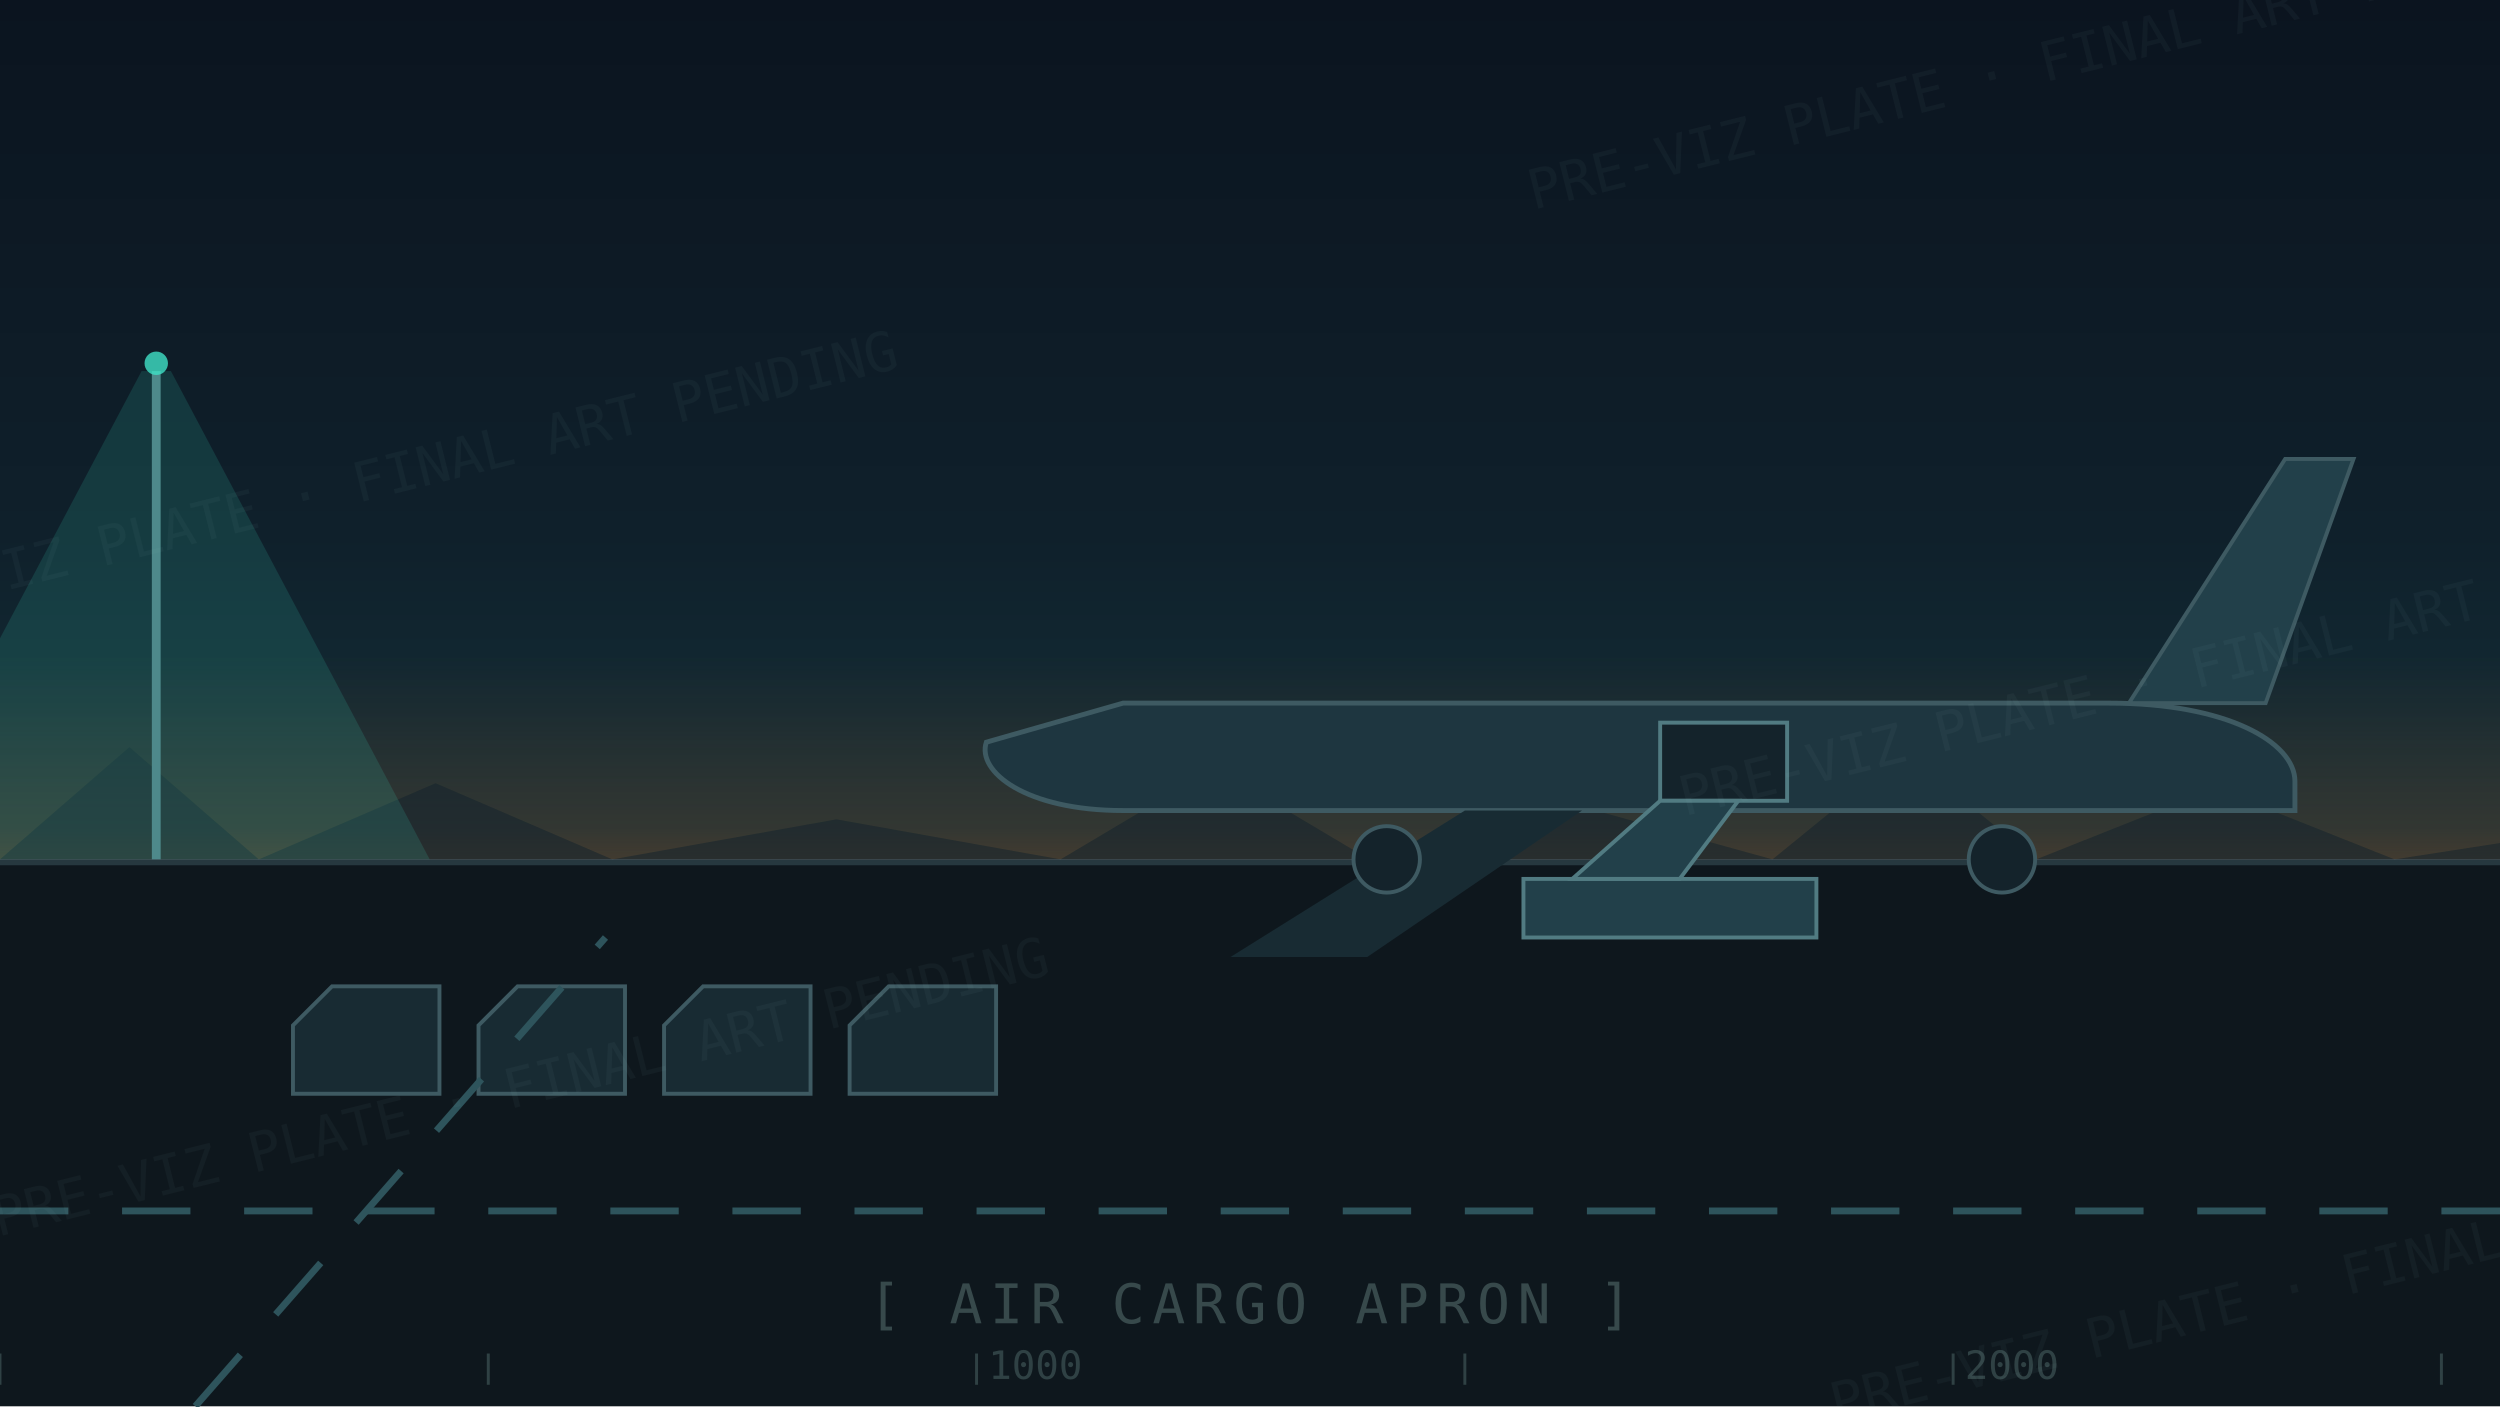
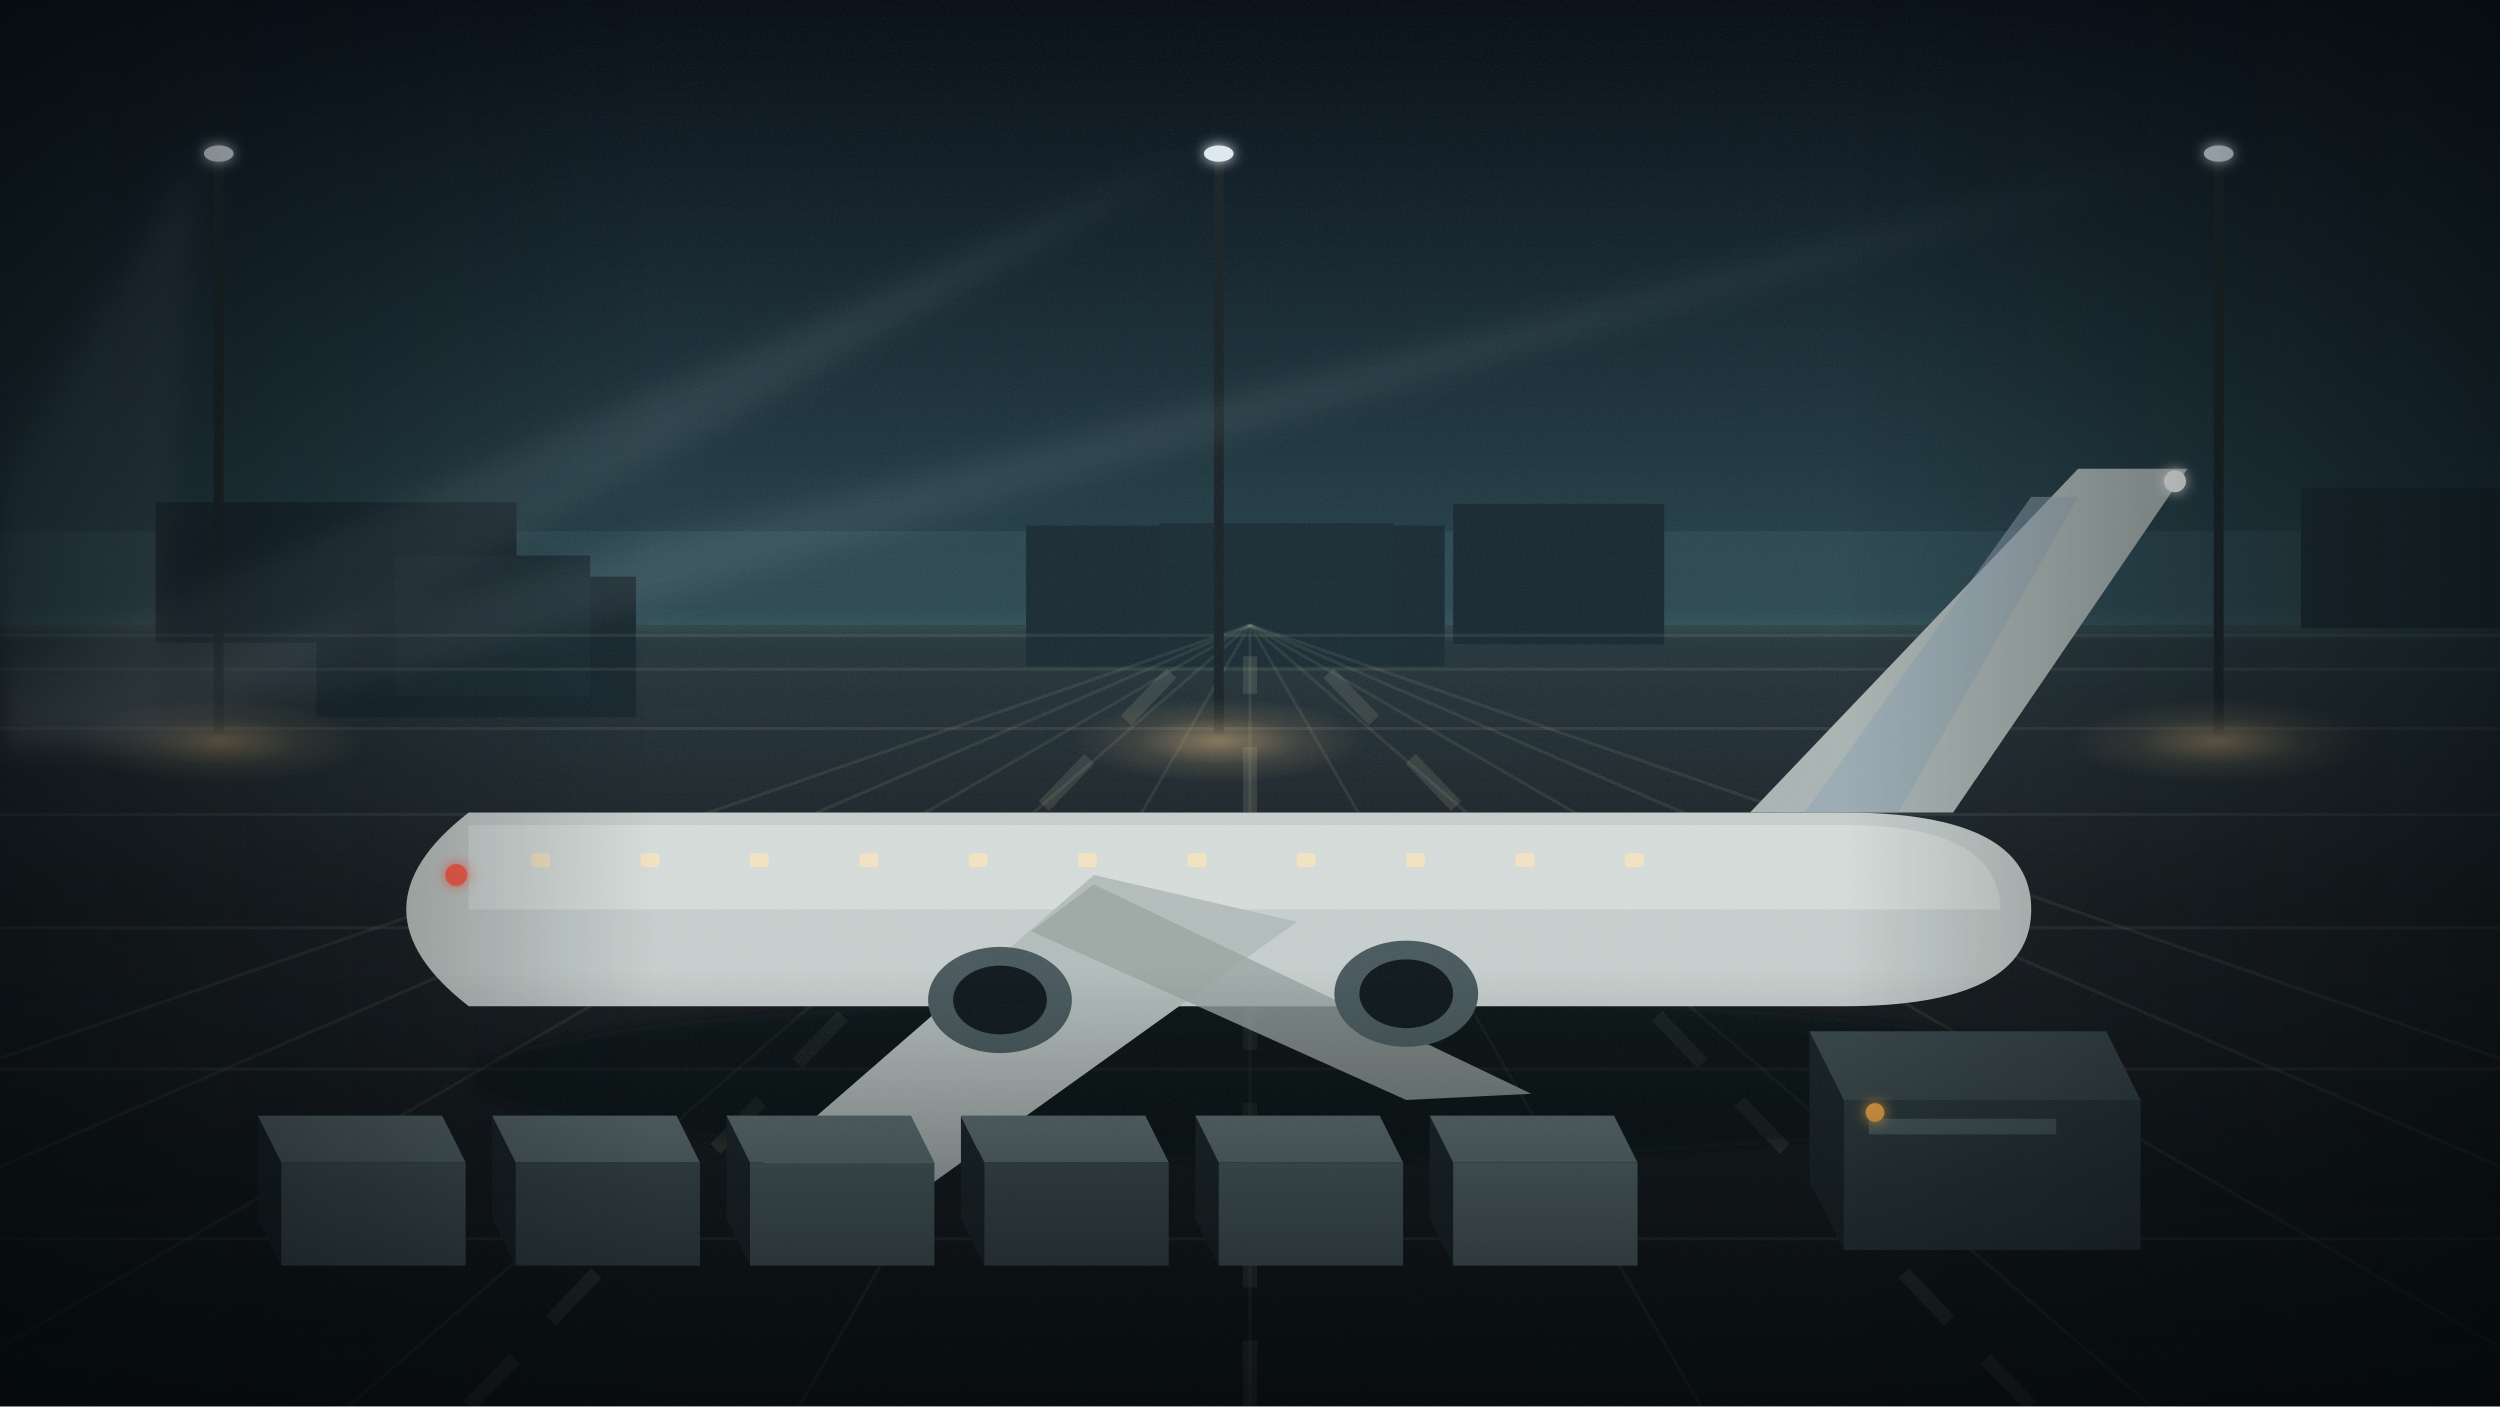
- <svg xmlns="http://www.w3.org/2000/svg" width="2560" height="1440" viewBox="0 0 2560 1440">
+ <svg xmlns="http://www.w3.org/2000/svg" width="1600" height="900" viewBox="0 0 1600 900">
  <defs>
-     <linearGradient id="sky" x1="0" y1="0" x2="0" y2="1">
-       <stop offset="0" stop-color="#0B141F" />
-       <stop offset="0.62" stop-color="#0F202B" />
-       <stop offset="1" stop-color="#153139" />
+     <filter id="gr" filterUnits="userSpaceOnUse" primitiveUnits="userSpaceOnUse" x="0" y="0" width="200" height="200">
+       <feTurbulence type="fractalNoise" baseFrequency="0.85" numOctaves="3" seed="7" stitchTiles="stitch" />
+       <feColorMatrix values="0 0 0 0 .55 0 0 0 0 .57 0 0 0 0 .54 .7 .7 .7 0 -.78" />
+     </filter>
+     <pattern id="p-gr" patternUnits="userSpaceOnUse" width="200" height="200">
+       <rect width="200" height="200" filter="url(#gr)" />
+     </pattern>
+     <filter id="soft" x="-12%" y="-25%" width="124%" height="150%">
+       <feGaussianBlur stdDeviation="4" />
+     </filter>
+     <filter id="near" x="-10%" y="-18%" width="120%" height="136%">
+       <feGaussianBlur stdDeviation="2.2" />
+     </filter>
+     <filter id="bloom" x="-90%" y="-90%" width="280%" height="280%">
+       <feGaussianBlur stdDeviation="11" result="b" />
+       <feMerge>
+         <feMergeNode in="b" />
+         <feMergeNode in="b" />
+         <feMergeNode in="SourceGraphic" />
+       </feMerge>
+     </filter>
+     <filter id="bloom-s" x="-90%" y="-90%" width="280%" height="280%">
+       <feGaussianBlur stdDeviation="4.5" result="b" />
+       <feMerge>
+         <feMergeNode in="b" />
+         <feMergeNode in="SourceGraphic" />
+       </feMerge>
+     </filter>
+     <filter id="glow" x="-80%" y="-80%" width="260%" height="260%">
+       <feGaussianBlur stdDeviation="9" />
+     </filter>
+     <filter id="fx-bloom-s" x="-90%" y="-90%" width="280%" height="280%">
+       <feGaussianBlur stdDeviation="4.5" result="b" />
+       <feMerge>
+         <feMergeNode in="b" />
+         <feMergeNode in="SourceGraphic" />
+       </feMerge>
+     </filter>
+     <filter id="fx-glow" x="-80%" y="-80%" width="260%" height="260%">
+       <feGaussianBlur stdDeviation="9" />
+     </filter>
+     <filter id="fx-soft" x="-12%" y="-25%" width="124%" height="150%">
+       <feGaussianBlur stdDeviation="4" />
+     </filter>
+     <linearGradient id="g-sky" x1="0" y1="0" x2="0" y2="1">
+       <stop offset="0" stop-color="#070e17" />
+       <stop offset="1" stop-color="#2a4750" />
    </linearGradient>
-     <linearGradient id="emberband" x1="0" y1="0" x2="0" y2="1">
-       <stop offset="0" stop-color="#6E4527" stop-opacity="0" />
-       <stop offset="0.85" stop-color="#6E4527" stop-opacity="0.34" />
-       <stop offset="1" stop-color="#6E4527" stop-opacity="0.5" />
+     <linearGradient id="g-floor" x1="0" y1="0" x2="0" y2="1">
+       <stop offset="0" stop-color="#20262a" />
+       <stop offset="1" stop-color="#0d1215" />
    </linearGradient>
+     <linearGradient id="g-haze" x1="0" y1="0" x2="0" y2="1">
+       <stop offset="0" stop-color="#33505a" stop-opacity="0.6" />
+       <stop offset="1" stop-color="#33505a" stop-opacity="0" />
+     </linearGradient>
+     <linearGradient id="g-vl" x1="0" y1="0" x2="1" y2="0">
+       <stop offset="0" stop-color="#04090b" stop-opacity="0.6" />
+       <stop offset="1" stop-color="#04090b" stop-opacity="0" />
+     </linearGradient>
+     <linearGradient id="g-vr" x1="1" y1="0" x2="0" y2="0">
+       <stop offset="0" stop-color="#04090b" stop-opacity="0.6" />
+       <stop offset="1" stop-color="#04090b" stop-opacity="0" />
+     </linearGradient>
+     <linearGradient id="g-vb" x1="0" y1="1" x2="0" y2="0">
+       <stop offset="0" stop-color="#04090b" stop-opacity="0.72" />
+       <stop offset="1" stop-color="#04090b" stop-opacity="0" />
+     </linearGradient>
+     <radialGradient id="g-pool">
+       <stop offset="0" stop-color="#ffcf8f" stop-opacity="0.45" />
+       <stop offset="0.55" stop-color="#ffcf8f" stop-opacity="0.12" />
+       <stop offset="1" stop-color="#ffcf8f" stop-opacity="0" />
+     </radialGradient>
+     <radialGradient id="g-pool-t">
+       <stop offset="0" stop-color="#7fe6d6" stop-opacity="0.4" />
+       <stop offset="1" stop-color="#7fe6d6" stop-opacity="0" />
+     </radialGradient>
  </defs>
-   <rect x="0" y="0" width="2560" height="880" fill="url(#sky)" />
-   <rect x="0" y="670" width="2560" height="210" fill="url(#emberband)" />
-   <path d="M 0 880 L 132.5 765 L 265 880 L 446 802 L 627 880 L 856.5 839 L 1086 880 L 1244 786 L 1402 880 L 1608.5 823 L 1815 880 L 1950 770 L 2085 880 L 2268.5 807 L 2452 880 L 2684 844 L 2916 880 Z" fill="#14232B" opacity="0.55" />
-   <rect x="0" y="880" width="2560" height="560" fill="#0E171D" />
-   <rect x="0" y="880" width="2560" height="6" fill="#3E5A62" opacity="0.5" />
-   <path d="M 1150 720 L 2160 720 C 2280 720 2350 760 2350 800 L 2350 830 L 1150 830 C 1050 830 1000 790 1010 760 Z" fill="#1E3640" stroke="#3E5A62" stroke-width="5" />
-   <polygon points="2180,720 2340,470 2410,470 2320,720" fill="#22404A" stroke="#3E5A62" stroke-width="4" />
-   <polygon points="1500,830 1260,980 1400,980 1620,830" fill="#182B33" />
-   <circle cx="1420" cy="880" r="34" fill="#14232B" stroke="#3E5A62" stroke-width="4" />
-   <circle cx="2050" cy="880" r="34" fill="#14232B" stroke="#3E5A62" stroke-width="4" />
-   <rect x="1700" y="740" width="130" height="80" fill="#14232B" stroke="#517B82" stroke-width="4" />
-   <rect x="1560" y="900" width="300" height="60" fill="#22404A" stroke="#517B82" stroke-width="4" />
-   <polygon points="1610,900 1700,820 1780,820 1720,900" fill="#22404A" stroke="#517B82" stroke-width="4" />
-   <path d="M 300 1120 L 450 1120 L 450 1010 L 340 1010 L 300 1050 Z" fill="#182B33" stroke="#3E5A62" stroke-width="4" />
-   <path d="M 490 1120 L 640 1120 L 640 1010 L 530 1010 L 490 1050 Z" fill="#182B33" stroke="#3E5A62" stroke-width="4" />
-   <path d="M 680 1120 L 830 1120 L 830 1010 L 720 1010 L 680 1050 Z" fill="#182B33" stroke="#3E5A62" stroke-width="4" />
-   <path d="M 870 1120 L 1020 1120 L 1020 1010 L 910 1010 L 870 1050 Z" fill="#182B33" stroke="#3E5A62" stroke-width="4" />
-   <line x1="0" y1="1240" x2="2560" y2="1240" stroke="#2E545C" stroke-width="7" stroke-dasharray="70 55" />
-   <line x1="200" y1="1440" x2="620" y2="960" stroke="#2E545C" stroke-width="7" stroke-dasharray="70 55" />
-   <line x1="160" y1="880" x2="160" y2="380" stroke="#517B82" stroke-width="9" />
-   <circle cx="160" cy="372" r="12" fill="rgba(63,224,197,0.8)" />
-   <polygon points="145,380 175,380 440,880 -120,880" fill="rgba(63,224,197,0.14)" />
-   <text x="1280" y="1355" font-family="ui-monospace, 'Cascadia Mono', 'Menlo', monospace" font-size="56" letter-spacing="7.84" text-anchor="middle" fill="rgba(150,192,185,0.3)">[ AIR CARGO APRON ]</text>
-   <g font-family="ui-monospace, 'Cascadia Mono', 'Menlo', monospace" font-size="40" fill="rgba(150,192,185,0.25)">
-     <line x1="0" y1="1386" x2="0" y2="1418" stroke="rgba(150,192,185,0.25)" stroke-width="3" />
-     <line x1="500" y1="1386" x2="500" y2="1418" stroke="rgba(150,192,185,0.25)" stroke-width="3" />
-     <line x1="1000" y1="1386" x2="1000" y2="1418" stroke="rgba(150,192,185,0.25)" stroke-width="3" />
-     <text x="1012" y="1412">1000</text>
-     <line x1="1500" y1="1386" x2="1500" y2="1418" stroke="rgba(150,192,185,0.25)" stroke-width="3" />
-     <line x1="2000" y1="1386" x2="2000" y2="1418" stroke="rgba(150,192,185,0.25)" stroke-width="3" />
-     <text x="2012" y="1412">2000</text>
-     <line x1="2500" y1="1386" x2="2500" y2="1418" stroke="rgba(150,192,185,0.25)" stroke-width="3" />
+   <rect width="1600" height="400" fill="url(#g-sky)" />
+   <rect y="400" width="1600" height="500" fill="url(#g-floor)" />
+   <rect y="340" width="1600" height="240" fill="url(#g-haze)" />
+   <g filter="url(#soft)">
+     <rect y="394" width="1600" height="12" fill="#3b5a5e" opacity="0.45" />
  </g>
-   <g font-family="ui-monospace, 'Cascadia Mono', 'Menlo', monospace" font-size="56" fill="rgba(150,192,185,0.05)" transform="rotate(-14 1280 720)" text-anchor="middle">
-     <text x="460" y="300">PRE-VIZ PLATE · FINAL ART PENDING</text>
-     <text x="2240" y="300">PRE-VIZ PLATE · FINAL ART PENDING</text>
-     <text x="460" y="940">PRE-VIZ PLATE · FINAL ART PENDING</text>
-     <text x="2240" y="940">PRE-VIZ PLATE · FINAL ART PENDING</text>
-     <text x="460" y="1580">PRE-VIZ PLATE · FINAL ART PENDING</text>
-     <text x="2240" y="1580">PRE-VIZ PLATE · FINAL ART PENDING</text>
-   </g>
+   <rect x="656.7" y="336.4" width="267.9" height="90" fill="#1c2d35" />
+   <rect x="742.1" y="334.8" width="149.5" height="90" fill="#1c2e36" />
+   <rect x="930" y="322.4" width="135.1" height="90" fill="#1b2b33" />
+   <rect x="99.6" y="321.4" width="231" height="90" fill="#182830" />
+   <rect x="1472.6" y="312.1" width="224.6" height="90" fill="#1d2f37" />
+   <rect x="202.5" y="369.1" width="204.5" height="90" fill="#192830" />
+   <rect x="252.9" y="355.5" width="124.8" height="90" fill="#1c2d35" />
+   <path d="M -700 920 L 800 400" stroke="#c9cfae" stroke-width="2" opacity="0.1" fill="none" />
+   <path d="M -400 920 L 800 400" stroke="#c9cfae" stroke-width="2" opacity="0.1" fill="none" />
+   <path d="M -100 920 L 800 400" stroke="#c9cfae" stroke-width="2" opacity="0.1" fill="none" />
+   <path d="M 200 920 L 800 400" stroke="#c9cfae" stroke-width="2" opacity="0.1" fill="none" />
+   <path d="M 500 920 L 800 400" stroke="#c9cfae" stroke-width="2" opacity="0.1" fill="none" />
+   <path d="M 800 920 L 800 400" stroke="#c9cfae" stroke-width="2" opacity="0.1" fill="none" />
+   <path d="M 1100 920 L 800 400" stroke="#c9cfae" stroke-width="2" opacity="0.1" fill="none" />
+   <path d="M 1400 920 L 800 400" stroke="#c9cfae" stroke-width="2" opacity="0.1" fill="none" />
+   <path d="M 1700 920 L 800 400" stroke="#c9cfae" stroke-width="2" opacity="0.1" fill="none" />
+   <path d="M 2000 920 L 800 400" stroke="#c9cfae" stroke-width="2" opacity="0.1" fill="none" />
+   <path d="M 2300 920 L 800 400" stroke="#c9cfae" stroke-width="2" opacity="0.1" fill="none" />
+   <path d="M 0 406.6 L 1600 406.6" stroke="#c9cfae" stroke-width="2" opacity="0.1" fill="none" />
+   <path d="M 0 428.3 L 1600 428.3" stroke="#c9cfae" stroke-width="2" opacity="0.1" fill="none" />
+   <path d="M 0 466.3 L 1600 466.3" stroke="#c9cfae" stroke-width="2" opacity="0.1" fill="none" />
+   <path d="M 0 521.3 L 1600 521.3" stroke="#c9cfae" stroke-width="2" opacity="0.1" fill="none" />
+   <path d="M 0 593.8 L 1600 593.8" stroke="#c9cfae" stroke-width="2" opacity="0.1" fill="none" />
+   <path d="M 0 684.2 L 1600 684.2" stroke="#c9cfae" stroke-width="2" opacity="0.1" fill="none" />
+   <path d="M 0 792.8 L 1600 792.8" stroke="#c9cfae" stroke-width="2" opacity="0.1" fill="none" />
+   <path d="M 300 900 L 760 420" stroke="#c9cfae" stroke-width="9" opacity="0.14" stroke-dasharray="42 34" fill="none" />
+   <path d="M 800 900 L 800 420" stroke="#c9cfae" stroke-width="9" opacity="0.14" stroke-dasharray="42 34" fill="none" />
+   <path d="M 1300 900 L 840 420" stroke="#c9cfae" stroke-width="9" opacity="0.14" stroke-dasharray="42 34" fill="none" />
+   <ellipse cx="820" cy="690" rx="520" ry="52" fill="#04090b" opacity="0.5" filter="url(#soft)" />
+   <path d="M 300 520 L 1180 520 q 120 0 120 62 q 0 62 -120 62 L 300 644 q -80 -62 0 -124 Z" fill="#c6cfcd" />
+   <path d="M 300 528 L 1180 528 q 100 0 100 54 L 300 582 Z" fill="#e2e8e6" opacity="0.55" />
+   <path d="M 1120 520 L 1330 300 L 1400 300 L 1250 520 Z" fill="#aab5b3" />
+   <path d="M 1155 520 L 1300 318 L 1330 318 L 1215 520 Z" fill="#8fa4b4" opacity="0.55" />
+   <path d="M 700 560 L 470 760 L 590 762 L 830 590 Z" fill="#b3bdbb" />
+   <path d="M 700 566 L 980 700 L 900 704 L 660 596 Z" fill="#9aa5a3" opacity="0.8" />
+   <ellipse cx="640" cy="640" rx="46" ry="34" fill="#4a5a5e" />
+   <ellipse cx="640" cy="640" rx="30" ry="22" fill="#101a1e" />
+   <ellipse cx="900" cy="636" rx="46" ry="34" fill="#4a5a5e" />
+   <ellipse cx="900" cy="636" rx="30" ry="22" fill="#101a1e" />
+   <rect x="340" y="546" width="12" height="9" rx="2" fill="#ffe6b8" opacity="0.7" />
+   <rect x="410" y="546" width="12" height="9" rx="2" fill="#ffe6b8" opacity="0.7" />
+   <rect x="480" y="546" width="12" height="9" rx="2" fill="#ffe6b8" opacity="0.7" />
+   <rect x="550" y="546" width="12" height="9" rx="2" fill="#ffe6b8" opacity="0.7" />
+   <rect x="620" y="546" width="12" height="9" rx="2" fill="#ffe6b8" opacity="0.7" />
+   <rect x="690" y="546" width="12" height="9" rx="2" fill="#ffe6b8" opacity="0.7" />
+   <rect x="760" y="546" width="12" height="9" rx="2" fill="#ffe6b8" opacity="0.7" />
+   <rect x="830" y="546" width="12" height="9" rx="2" fill="#ffe6b8" opacity="0.7" />
+   <rect x="900" y="546" width="12" height="9" rx="2" fill="#ffe6b8" opacity="0.7" />
+   <rect x="970" y="546" width="12" height="9" rx="2" fill="#ffe6b8" opacity="0.7" />
+   <rect x="1040" y="546" width="12" height="9" rx="2" fill="#ffe6b8" opacity="0.7" />
+   <circle cx="292" cy="560" r="7" fill="#ff5f4d" filter="url(#bloom-s)" />
+   <circle cx="1392" cy="308" r="7" fill="#ffffff" filter="url(#bloom-s)" />
+   <path d="M 180 810 L 165 780 L 165 714 L 180 744 Z" fill="#1a2428" />
+   <path d="M 180 744 L 298 744 L 283 714 L 165 714 Z" fill="#5f7074" />
+   <rect x="180" y="744" width="118" height="66" fill="#4a5c60" />
+   <path d="M 330 810 L 315 780 L 315 714 L 330 744 Z" fill="#1a2428" />
+   <path d="M 330 744 L 448 744 L 433 714 L 315 714 Z" fill="#5f7074" />
+   <rect x="330" y="744" width="118" height="66" fill="#3d4c50" />
+   <path d="M 480 810 L 465 780 L 465 714 L 480 744 Z" fill="#1a2428" />
+   <path d="M 480 744 L 598 744 L 583 714 L 465 714 Z" fill="#5f7074" />
+   <rect x="480" y="744" width="118" height="66" fill="#4a5c60" />
+   <path d="M 630 810 L 615 780 L 615 714 L 630 744 Z" fill="#1a2428" />
+   <path d="M 630 744 L 748 744 L 733 714 L 615 714 Z" fill="#5f7074" />
+   <rect x="630" y="744" width="118" height="66" fill="#3d4c50" />
+   <path d="M 780 810 L 765 780 L 765 714 L 780 744 Z" fill="#1a2428" />
+   <path d="M 780 744 L 898 744 L 883 714 L 765 714 Z" fill="#5f7074" />
+   <rect x="780" y="744" width="118" height="66" fill="#4a5c60" />
+   <path d="M 930 810 L 915 780 L 915 714 L 930 744 Z" fill="#1a2428" />
+   <path d="M 930 744 L 1048 744 L 1033 714 L 915 714 Z" fill="#5f7074" />
+   <rect x="930" y="744" width="118" height="66" fill="#55666a" />
+   <path d="M 1180 800 L 1158 756 L 1158 660 L 1180 704 Z" fill="#1a2428" />
+   <path d="M 1180 704 L 1370 704 L 1348 660 L 1158 660 Z" fill="#3b4a4e" />
+   <rect x="1180" y="704" width="190" height="96" fill="#2c3a3e" />
+   <rect x="1196" y="716" width="120" height="10" fill="#4d5f63" />
+   <circle cx="1200" cy="712" r="6" fill="#ffb24a" filter="url(#bloom-s)" />
+   <rect x="136.8" y="92" width="6.3" height="378" fill="#1b2529" />
+   <ellipse cx="140" cy="98.3" rx="9.5" ry="5.2" fill="#dfe9f2" filter="url(#bloom-s)" />
+   <ellipse cx="140" cy="474.2" rx="94.5" ry="27.3" fill="url(#g-pool)" />
+   <path d="M 125.3 100.4 L 100.8 476.3 L -100.8 476.3 Z" fill="#dfe9f2" opacity="0.08" filter="url(#glow)" />
+   <rect x="776.9" y="92" width="6.3" height="378" fill="#1b2529" />
+   <ellipse cx="780" cy="98.3" rx="9.5" ry="5.2" fill="#dfe9f2" filter="url(#bloom-s)" />
+   <ellipse cx="780" cy="474.2" rx="94.5" ry="27.3" fill="url(#g-pool)" />
+   <path d="M 765.3 100.4 L 100.8 476.3 L -100.8 476.3 Z" fill="#dfe9f2" opacity="0.08" filter="url(#glow)" />
+   <rect x="1416.8" y="92" width="6.3" height="378" fill="#1b2529" />
+   <ellipse cx="1420" cy="98.3" rx="9.5" ry="5.2" fill="#dfe9f2" filter="url(#bloom-s)" />
+   <ellipse cx="1420" cy="474.2" rx="94.5" ry="27.3" fill="url(#g-pool)" />
+   <path d="M 1405.3 100.4 L 100.8 476.3 L -100.8 476.3 Z" fill="#dfe9f2" opacity="0.08" filter="url(#glow)" />
+   <rect width="1600" height="900" fill="url(#p-gr)" opacity="0.075" />
+   <rect width="420" height="900" fill="url(#g-vl)" />
+   <rect x="1180" width="420" height="900" fill="url(#g-vr)" />
+   <rect y="620" width="1600" height="280" fill="url(#g-vb)" />
</svg>
